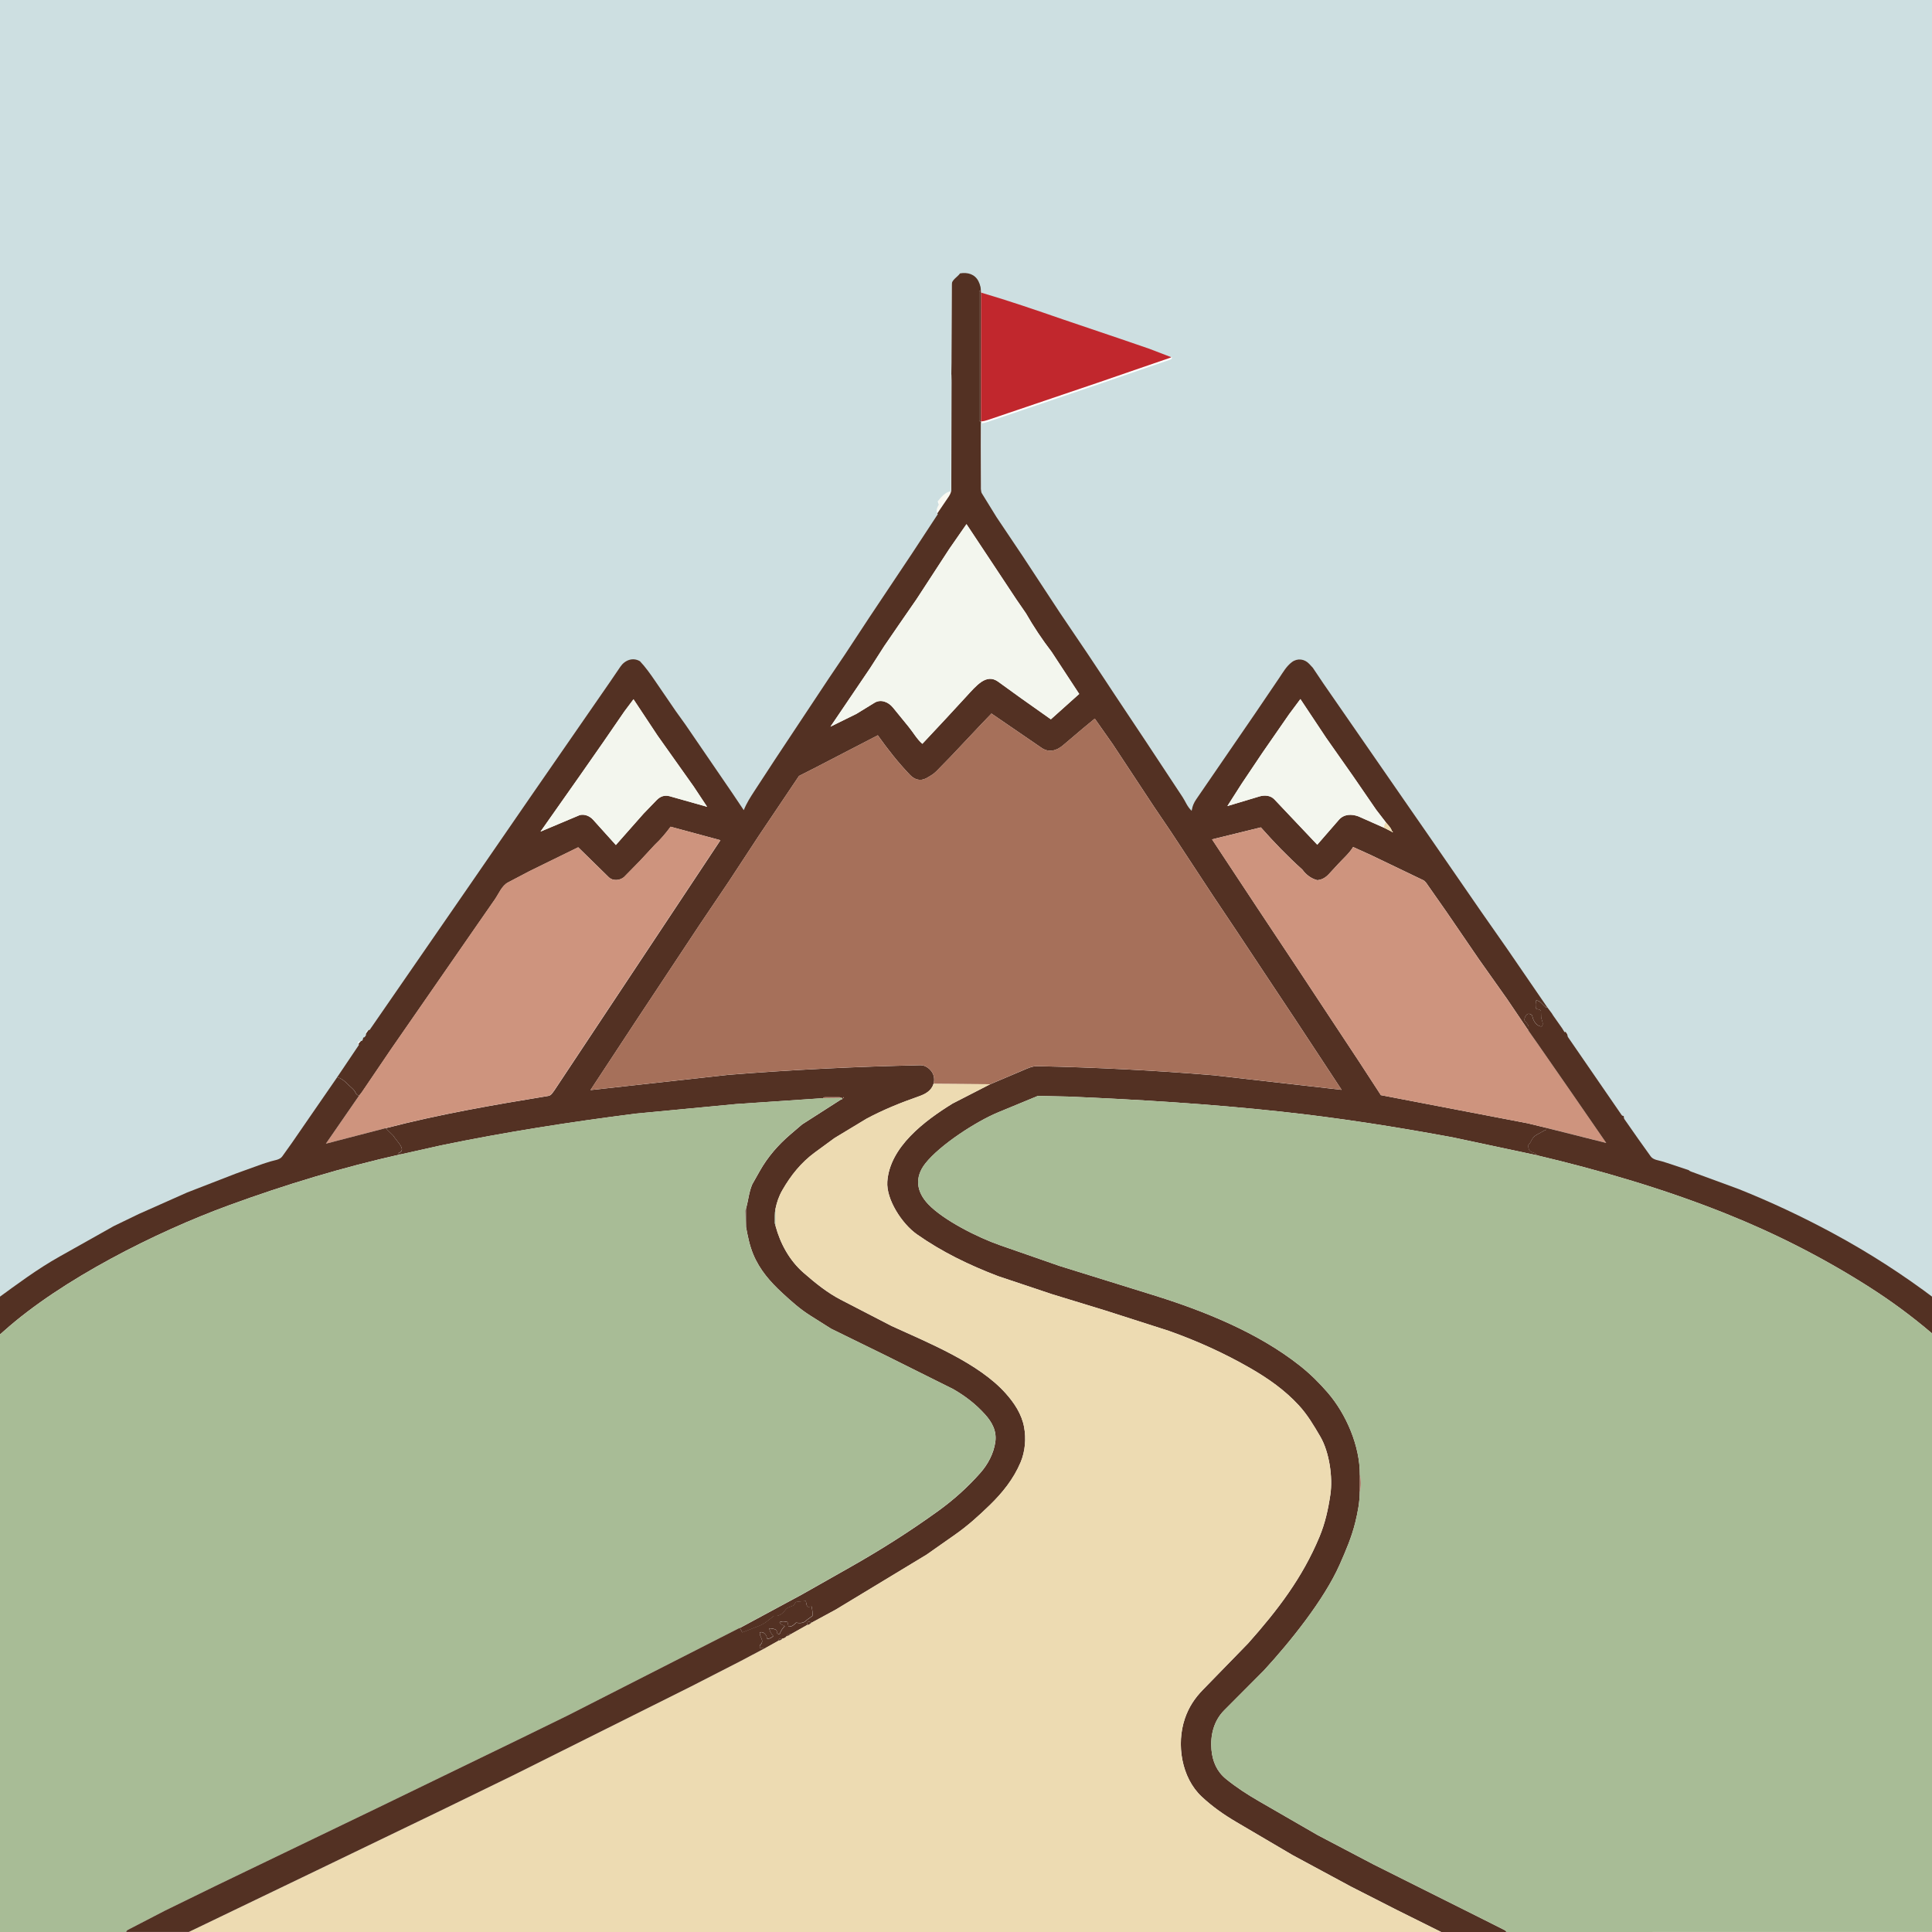
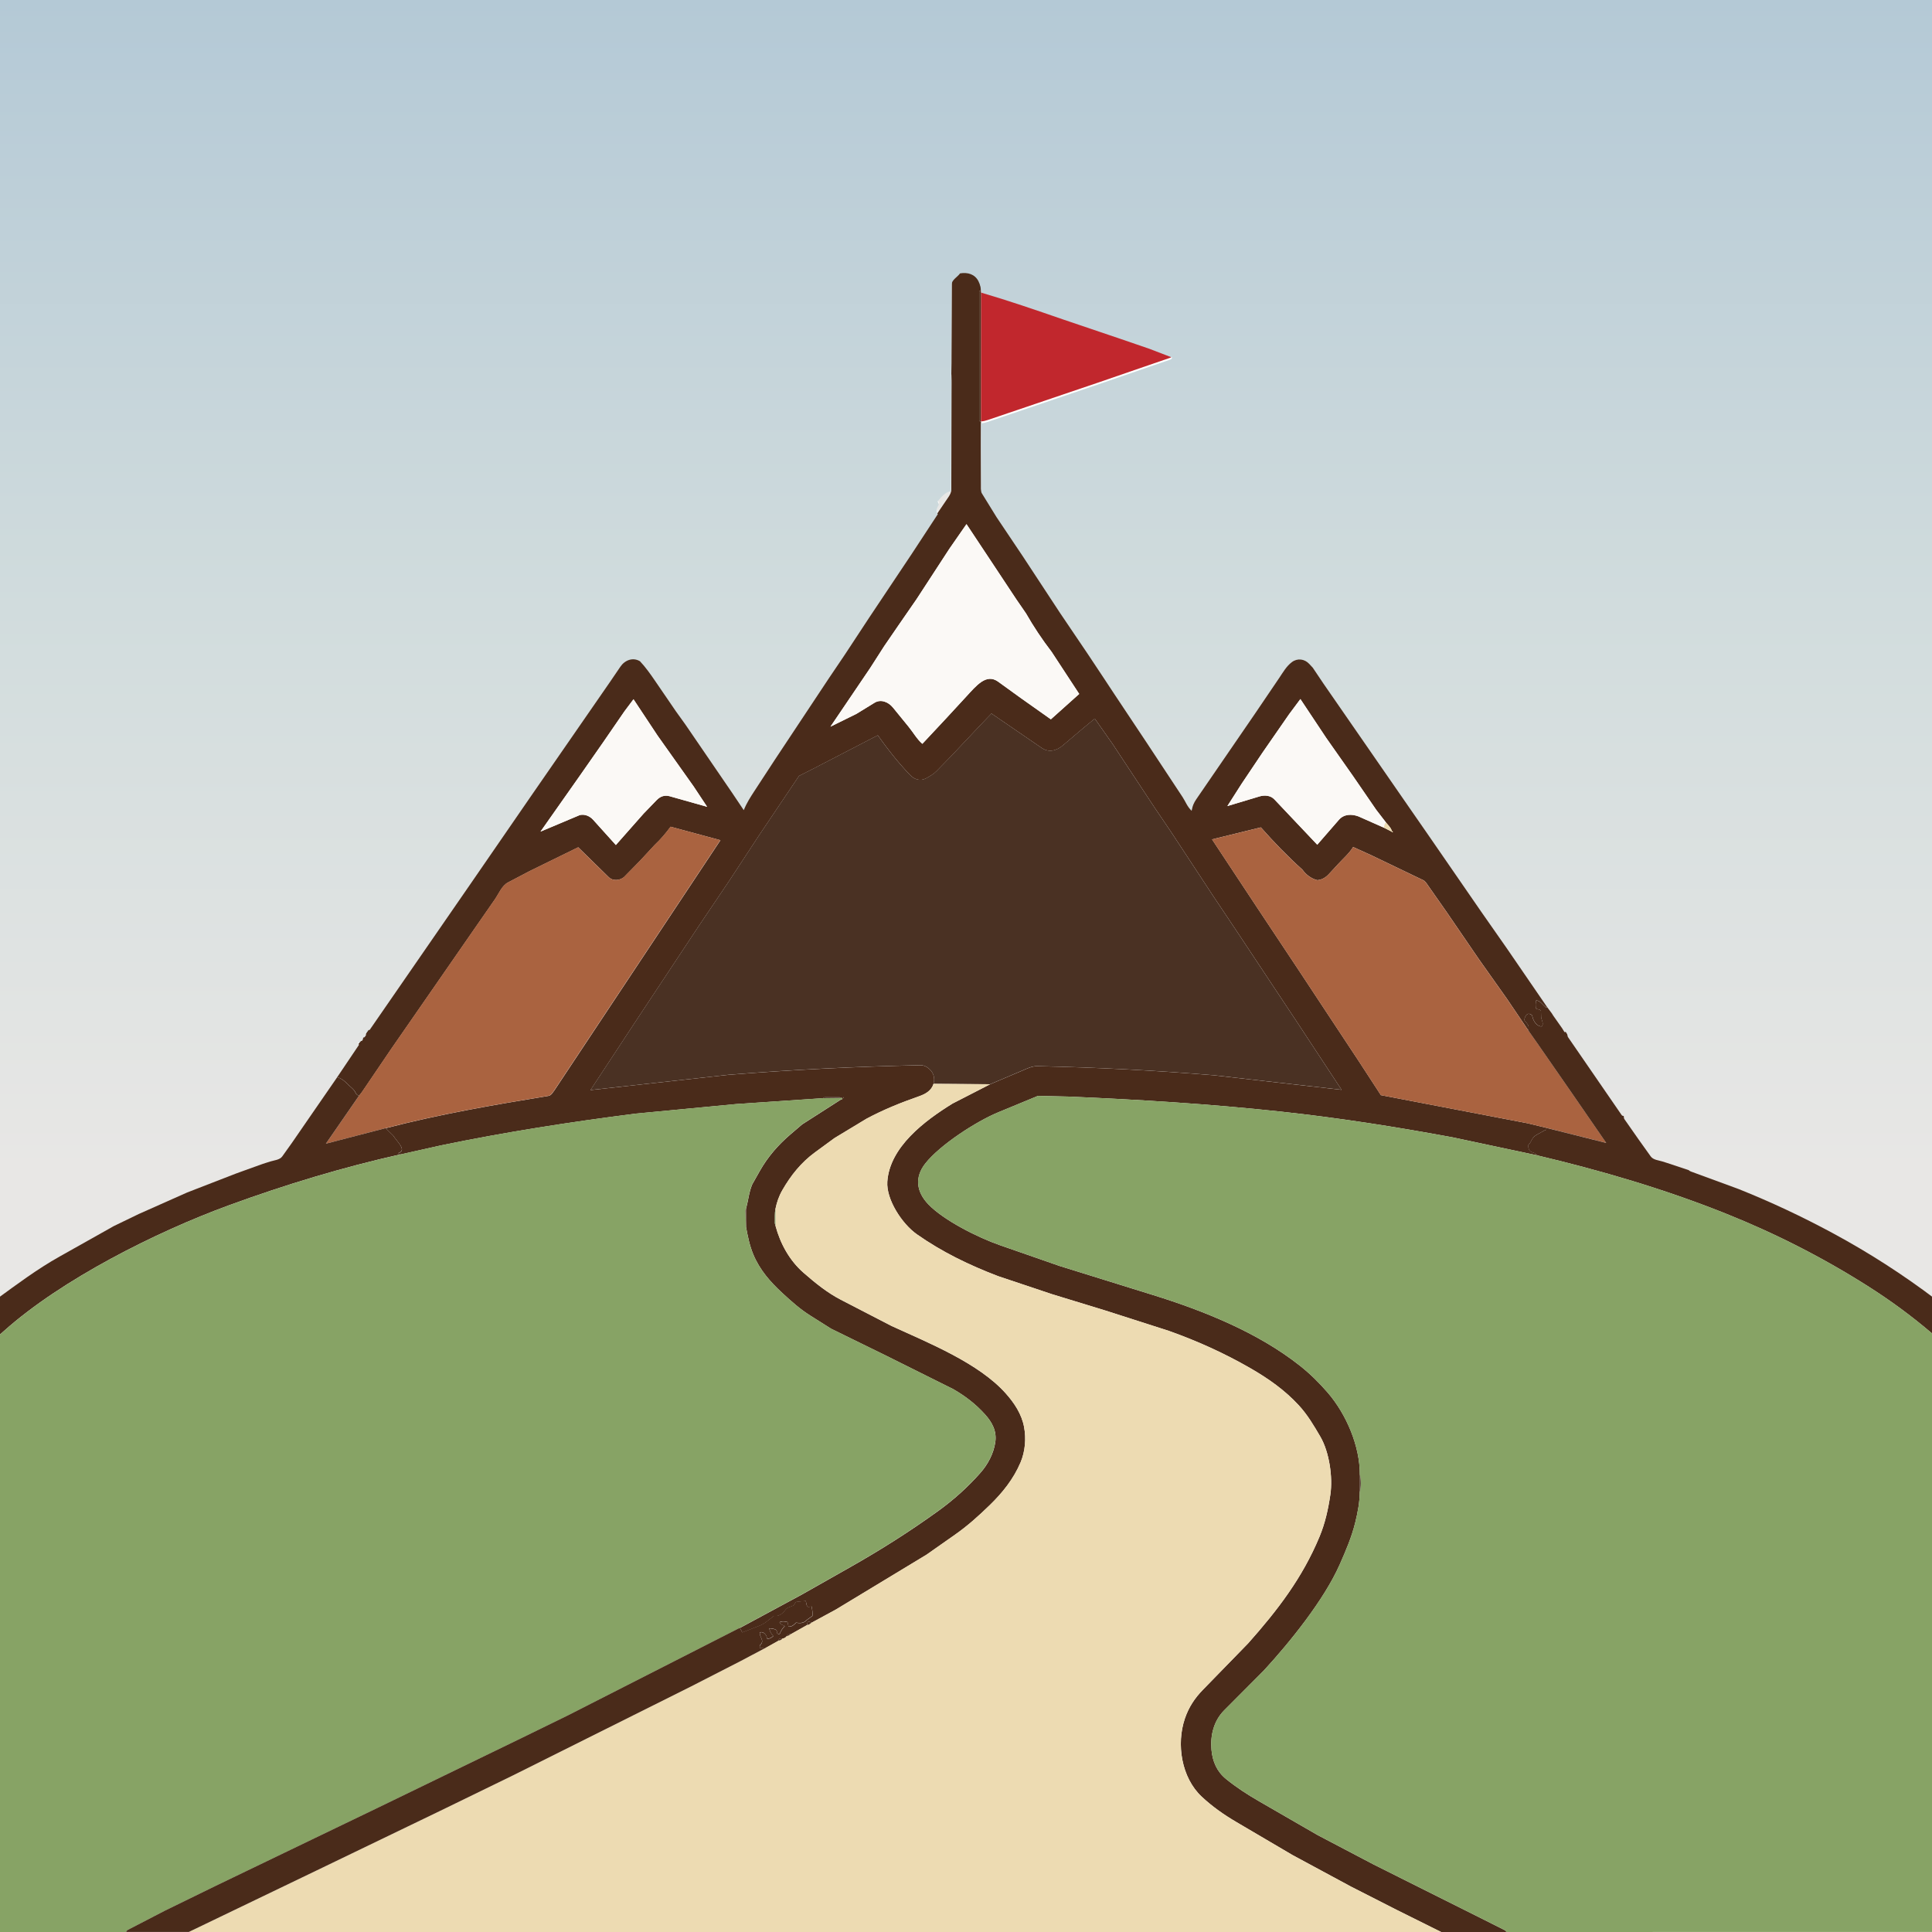
<svg xmlns="http://www.w3.org/2000/svg" id="Layer_1" data-name="Layer 1" viewBox="0 0 1024 1024">
  <defs>
    <style>
      .cls-1 {
-         fill: #533123;
+         fill: #4A2B1A;
      }

      .cls-2 {
-         fill: #A6705A;
+         fill: #4A3123;
      }

      .cls-3 {
-         fill: #533123;
+         fill: #4A2B1A;
      }

      .cls-4 {
-         fill: #F3F6EE;
+         fill: #FBF9F6;
      }

      .cls-5 {
-         fill: #533123;
+         fill: #4A2B1A;
      }

      .cls-6 {
        fill: #EDDBB2;
      }

      .cls-7 {
-         fill: #CE947E;
+         fill: #AA6340;
      }

      .cls-8 {
-         fill: #A8BC96;
+         fill: #87A365;
      }

      .cls-9 {
-         fill: #FAF9F2;
+         fill: #E8E7E5;
      }

      .cls-10 {
-         fill: #CDDFE1;
+         fill: #B4C9D6;
      }

      .cls-11 {
-         fill: #E4ECEA;
+         fill: #D1DCDD;
      }

      .cls-12 {
        fill: #C1272D;
      }
    </style>
+     <linearGradient id="skyRamp" gradientUnits="userSpaceOnUse" x1="0" y1="0" x2="0" y2="620">
+       <stop offset="0" stop-color="#B4C9D6" />
+       <stop offset="0.52" stop-color="#D1DCDD" />
+       <stop offset="1" stop-color="#E8E7E5" />
+     </linearGradient>
  </defs>
  <g>
    <path class="cls-9" d="M504.12,259.42c0,1.31-.57,2.6-1.38,3.8l-5.66,8.34c-1.06-1.63-.5-3.53.52-5l-.59-1.82c.07.21,3.36-5.16,7.11-5.32Z" />
    <g>
      <path class="cls-5" d="M518.6,148.02c.95,1.84,1.43,3.95,1.43,6.08-.12-.04-.84-.12-.99.14v68.55c-.01.72.75.59.93.55l-.04,12.52.09,21.63c0,.93-.16,2.09.43,3.06l7.78,12.61,13.77,20.52,19.88,30.26,14.76,21.83,8.38,12.62,5.6,8.49,16.86,25.33,19.32,29.27c1.61,2.43,2.38,4.98,4.81,7.28.34-2.34,1.13-4.2,2.48-6.17l31.17-45.43,12.82-18.91c2.03-3,3.74-6.1,6.65-8.3s6.71-1.73,9.19.93l1.89,2.03,5.73,8.53,47.12,68.08,8.49,12.24,27.8,40.29,13.65,19.52,21.36,31.14.07.9c.04.19-.48.45-.7.26l-.73-.63c-1.37-1.17-2.11-2.69-4.39-3.06-.25,1.21-.52,3.15.04,4.51.82.28,2.47.32,2.5,1.33l.1,3.07c.04,1.23,1.76,3.86.16,4.94-2.64-.09-4.38-3.08-4.84-5.46-.18-.96-1.7-1.52-2.6-1.07s-2.01,2.76-1.4,3.61c1.47,1.47,2.58,2.82,1.85,4.98l-11.24-16.61-14.98-21.16-17.1-25-9.51-13.58c-.67-.96-1.66-2.66-2.8-3.21l-27.77-13.33-9.43-4.27c-2.2,3.52-5.1,5.95-7.81,8.89l-5.05,5.47c-1.63,1.77-3.67,3.04-6.15,3.21-3.27-.85-5.9-2.85-7.91-5.6-7.87-7.08-15.02-14.52-21.98-22.37l-25.87,6.35,24.42,36.96,20.83,31.36,16.36,24.78,16.36,24.77,11.52,17.7,77.72,14.9,9.85,2.39c.23.35.26.84.12.99-.13.14-.57.21-.9.4l-3.89,2.14c-1.96,1.08-2.71,2.21-3.57,4.11-.38.83-1.55,1.35-1.26,2.5,1.02,4,2.46,1.83,5.04,4.53l-44.97-9.57c-30.24-5.61-60.38-10.34-91.04-13.65-37.66-4.07-75.14-6.37-112.82-7.98l-16.05-.36-21.07,8.71c-11.57,4.78-30.84,17.23-38.61,27.09-5.73,7.27-4.84,14.91,1.52,21.6,8.13,8.54,26.38,17.68,37.96,21.71l31.6,11.01,49.76,15.47c26.9,8.36,55.49,19.89,77.51,37.28,5.54,4.37,10.3,9.07,14.86,14.34,9.98,11.54,17.15,28.5,17.08,43.55l-.04,9.21c-.02,5.29-1.06,10.74-2.39,16.14-1.94,7.85-5.01,14.97-8.25,22.3-8.18,18.52-26.21,40.95-40.16,56.1l-21.04,21.13c-5.59,5.62-7.43,13.32-6.75,20.96.56,6.2,2.86,11.51,7.72,15.46,5.58,4.53,11.4,8.28,17.69,11.91l30.81,17.79,29.63,15.56,59.14,29.59,10.39,5.24c.51.26.84.57.83,1.01h-34.48s-23.79-11.84-23.79-11.84l-23.97-12.21-30.95-16.69-29.64-17.43c-6.76-3.97-12.84-8.22-18.57-13.57-10.74-10.05-13.54-27.84-8.89-41.45,2.03-5.93,5.16-10.71,9.51-15.17l23.99-24.63c15.59-17.55,28.74-34.66,37.83-56.51,3-7.21,4.61-14.56,5.76-22.32,1.36-9.19-.54-22.54-5.32-30.74-3.42-5.86-6.8-11.61-11.45-16.64-7.42-8.03-16.08-14.12-25.57-19.6-13.87-8-28.2-14.46-43.31-19.83l-33.47-10.73-28.39-8.69-28.6-9.57c-15.24-5.82-29.66-12.77-43.03-22.17-7.94-5.58-16.33-18.53-15.68-27.92,1.27-18.35,19.69-32.2,34.57-41.39l19.91-10.22,16.84-7.14c2.41-1.02,5.29-2.51,8.15-2.45,31.37.66,62.36,2.23,93.71,4.84l67.6,7.7-24.47-37.19-12.43-18.71-19-28.65-12.1-18.08-22.45-34.15-8.95-13.22-21.89-33.18-9.54-13.57-6.34,5.23-10.56,8.96c-3.37,2.85-7.42,3.97-11.28,1.32l-26.57-18.2-5.24,5.45-16.28,17.26-7.7,7.89c-1.48,1.52-3.5,2.64-5.29,3.66-3.27,1.77-6.35.73-8.78-1.83-6.18-6.49-11.62-13.37-16.96-20.9l-32.72,16.94-9.05,4.61-21.15,31.45-16.11,24.56-15.38,22.8-33.15,50.06-24.74,37.62,73.15-8.08c34.06-2.73,67.7-4.37,101.7-5.09,2.63-.06,4.71,1.72,5.8,3.12,1.59,2.04,1.82,4.66,1.18,6.77-1.11,3.62-4.26,5.4-7.81,6.63-9.57,3.33-18.79,7.07-27.74,11.86l-16.89,10.21-10.41,7.62c-7.3,5.34-12.75,12.17-17.21,19.91-1.91,3.32-2.96,6.43-3.7,9.99-.5,2.39-.32,4.87-.36,7.62l.41,1.52c2.51,9.31,7.38,18.27,14.85,24.78,6.3,5.48,12.48,10.52,19.84,14.33l26.81,13.86c19.82,9.04,46.27,19.75,60.49,35.72,4.6,5.16,8.43,10.96,9.72,17.81,1.16,6.15.59,12.93-1.85,18.73-3.7,8.8-9.61,16.15-16.35,22.69-5.94,5.77-11.72,10.97-18.45,15.69l-15.07,10.58-48.04,29.07-12.9,7c-.47-.38-1.18-.62-1.63-.52-.67.14-.8,1.02-.48,1.62l-8.71,4.9c-1.14-.05-1.98.21-2.45,1.2-.3.63-1.45,1.19-2.13,1.19h-1.3c-.52-.01-.74.59-.73,1.11l-6.4,3.58-3.18.41c-.62.11-.59-1.27-.13-1.71,2.57-2.44-.82-4.41-.19-6.7,1.97-.49,3.63,1.33,3.8,3.4,1.53.06,2.46-.61,3.28-1.41-1.28-1.33-1.76-2.48-2.2-4.11,1.41.16,2.99.16,3.87,1.07.31.33.32,1.15.37,1.45.07.45,1.25.75,1.48.18.63-1.53,1.21-2.43,2.55-3.91-1.11-.62-2.03-.59-2.75-1.98,1.42-.7,2.81-.49,4.24-.08l.51,2.4c1.97.1,3.07-1.21,3.99-2.1,1.97.33,4.07.4,5.67-1.42l3.04-2.2c.23-1.65-.2-3.36-.47-5.04-.55.13-1.69.54-2.06.18-.76-.74-.77-1.91-1-3.08l-4.87.5c-.82.08-1.08,1.52-1.51,1.83-1.49.84-3.31.96-4.32,2.28-1.53,1.99-3.43,3.78-6.17,3.34l-3.72,2.88c-1.34,1.03-2.48,1.76-4.13,2.4l-8.95,3.51-1.27-2.43,32.47-17.5,25.65-14.52c16.35-9.25,31.88-19.06,47.12-30.08,8.2-5.93,15.44-12.47,22.13-20,4.13-4.65,7.15-10.45,8-16.45.84-5.91-1.83-10.62-5.46-14.63-4.99-5.52-10.37-9.65-16.82-13.38l-35.47-17.68-29.27-14.34-11.07-6.98c-5.49-3.46-9.98-7.51-14.72-11.88-6.48-5.97-12.08-12.33-15.51-20.61-1.94-4.69-2.91-9.61-3.8-14.41l.1-10.18c1.1-4.03,1.43-8.39,3.18-12.47l3.98-7.05c4.22-7.48,9.71-13.81,16.19-19.36l6.25-5.35,20.81-13.33c.67.15.84-.64.16-.7-.31-.18-.72-.39-1.25-.39h-7.6c-.53-.01-.88.2-.97.51l-46.14,3.12-53.07,5.05c-34.81,4.44-69.06,9.76-103.37,16.86l-21.06,4.71c-.5.05-1.1.25-1.43-.65,4.54-1.54-.55-5.74-2.82-9.3l-3.98-3.87c28.46-7.41,57.13-12.35,86.15-17.1,1.7-.28,2.28-1.71,3.3-2.98l88-132.58-26.4-7.14c-2.64,3.55-5.23,6.64-8.33,9.53l-7.97,8.6-8.46,8.62c-2.26,1.79-5.85,2.14-8.06-.02l-16.16-15.83-25.66,12.57-11.55,6.07c-3.26,1.71-4.87,5.97-6.96,8.98l-9.71,13.98-31.57,45.57-13.79,19.9-15.38,22.68-1.45,1.89c-1-.15-1.58-.78-1.95-1.6-.76-1.67-2.11-2.55-3.33-3.72-2.08-1.98-3.9-4.01-6.9-4.56l12.19-18.11c.63-.51.96-1.31,1.48-1.97.38-.48.91-1.22.5-1.82,1.1.13,1.28-.74,1.74-1.38l1.86-2.62,1.28-1.85,51.83-75.04,32.55-47.24,41.81-60.42,5.46-8.02c2.35-3.46,6.58-5.14,10.37-2.89,3,3.18,5.54,6.78,8.01,10.4l11.02,16.11,5.03,7,24.68,36.07,6.28,9.35c1.55-3.86,3.53-6.89,5.66-10.16l10.73-16.43,28.78-43.39,8.33-12.33,13.15-19.99,22.45-33.62,13.19-20.11.56-.82,5.66-8.34c.81-1.2,1.38-2.49,1.38-3.8l.13-57.63-.07-2.78-.05-.95.09-5.85.14-42.22c0-2.66,3.22-4.17,4.5-6.08,4.1-.7,7.85.45,9.74,4.11ZM502.02,380.17l10.01-10.85c5.54-6,10.73-12.56,17.03-8.01l11.93,8.62,16,11.32,15.02-13.45-14.61-22.3c-5.08-6.61-9.51-13.27-13.63-20.46l-5.13-7.45-13.19-19.92-13.18-19.87-9.05,13.03-17.38,26.68-9.44,13.66-7.75,11.3-7.45,11.62-10.74,15.86-10.29,15.19,13.75-6.77,9.63-5.91c3.17-1.95,7.18-.59,9.73,2.54l8.3,10.18c2.5,3.07,4.33,6.45,7.29,9.06l13.17-14.08ZM326.42,447.87l14.71-16.65,6.89-7.13c1.94-2.01,4.27-2.82,6.89-2.08l19.88,5.61-7.16-10.81-19.13-26.97-12.73-19.22-4.76,6.34-11.23,16.33-12.37,17.73-20.93,29.75,20.88-8.79c2.7-.55,5.26.57,7.04,2.55l12.02,13.34ZM733.56,438.72l3.73,1.89.35-.33c-.45-1.74-1.98-2.98-3.06-4.38l-5.12-6.64-12.26-17.84-14.29-20.34-13.67-20.56-5.98,8.03-14.15,20.43-11.08,16.52-7.49,11.73,17.06-5.12c2.66-.8,5.83-.55,7.82,1.55l22.76,24.05,11.46-13.18c2.68-3.08,6.7-3.18,10.39-1.82l13.54,6.01ZM738.24,440.71l-.62.17c.17.39.66.26.62-.17ZM447.04,581.52l-.25.25.25.25.25-.25-.25-.25Z" />
      <path class="cls-2" d="M524.76,574.67l-29.99-.21c.65-2.11.41-4.72-1.18-6.77-1.09-1.39-3.17-3.17-5.8-3.12-34.01.72-67.65,2.35-101.7,5.09l-73.15,8.08,24.74-37.62,33.15-50.06,15.38-22.8,16.11-24.56,21.15-31.45,9.05-4.61,32.72-16.94c5.34,7.53,10.77,14.41,16.96,20.9,2.43,2.56,5.51,3.6,8.78,1.83,1.78-1.02,3.8-2.14,5.29-3.66l7.7-7.89,16.28-17.26,5.24-5.45,26.57,18.2c3.86,2.65,7.92,1.53,11.28-1.32l10.56-8.96,6.34-5.23,9.54,13.57,21.89,33.18,8.95,13.22,22.45,34.15,12.1,18.08,19,28.65,12.43,18.71,24.47,37.19-67.6-7.7c-31.34-2.61-62.34-4.17-93.71-4.84-2.86-.06-5.74,1.43-8.15,2.45l-16.84,7.14Z" />
      <path class="cls-7" d="M810.01,546.1l5.09,7.25,17.66,25.46,18.59,26.96-31.9-8.02-9.85-2.39-77.72-14.9-11.52-17.7-16.36-24.77-16.36-24.78-20.83-31.36-24.42-36.96,25.87-6.35c6.96,7.86,14.11,15.29,21.98,22.37,2.02,2.75,4.64,4.75,7.91,5.6,2.47-.17,4.52-1.44,6.15-3.21l5.05-5.47c2.71-2.94,5.61-5.37,7.81-8.89l9.43,4.27,27.77,13.33c1.14.55,2.13,2.25,2.8,3.21l9.51,13.58,17.1,25,14.98,21.16,11.24,16.61Z" />
      <path class="cls-4" d="M502.02,380.17l-13.17,14.08c-2.96-2.61-4.78-5.99-7.29-9.06l-8.3-10.18c-2.54-3.12-6.55-4.48-9.73-2.54l-9.63,5.91-13.75,6.77,10.29-15.19,10.74-15.86,7.45-11.62,7.75-11.3,9.44-13.66,17.38-26.68,9.05-13.03,13.18,19.87,13.19,19.92,5.13,7.45c4.13,7.19,8.55,13.85,13.63,20.46l14.61,22.3-15.02,13.45-16-11.32-11.93-8.62c-6.3-4.55-11.48,2-17.03,8.01l-10.01,10.85Z" />
      <path class="cls-4" d="M326.42,447.87l-12.02-13.34c-1.78-1.98-4.34-3.11-7.04-2.55l-20.88,8.79,20.93-29.75,12.37-17.73,11.23-16.33,4.76-6.34,12.73,19.22,19.13,26.97,7.16,10.81-19.88-5.61c-2.62-.74-4.94.07-6.89,2.08l-6.89,7.13-14.71,16.65Z" />
      <path class="cls-11" d="M830.99,548.55l-1.73-2.46c.34-.16.71-.23,1.16-.08l.58,2.55Z" />
      <path class="cls-7" d="M204.37,597.94l-31.63,8.23,17.59-25.47,1.45-1.89,15.38-22.68,13.79-19.9,31.57-45.57,9.71-13.98c2.09-3.01,3.7-7.27,6.96-8.98l11.55-6.07,25.66-12.57,16.16,15.83c2.21,2.16,5.81,1.82,8.06.02l8.46-8.62,7.97-8.6c3.1-2.89,5.69-5.98,8.33-9.53l26.4,7.14-88,132.58c-1.02,1.27-1.6,2.7-3.3,2.98-29.02,4.75-57.69,9.69-86.15,17.1Z" />
      <g>
        <path class="cls-1" d="M520.03,154.1l-.07,69.24c-.17.04-.94.17-.94-.55v-68.55c.17-.26.88-.18,1-.14Z" />
        <path class="cls-12" d="M621.24,188.5c-.08.49-.47.94-.98,1.12l-16.77,5.76-20.61,7.11-59.07,20.03c-1.33.45-2.71.83-3.85.82l.07-69.24c14.56,4.27,28.81,9.17,43.43,14.22l30.77,10.42,14.98,5.14,12.04,4.62Z" />
      </g>
      <g>
        <path class="cls-4" d="M734.57,435.9c-.83.84-.94,1.81-1.01,2.82l-13.54-6.01c-3.69-1.37-7.71-1.26-10.39,1.82l-11.46,13.18-22.76-24.05c-1.99-2.1-5.15-2.35-7.82-1.55l-17.06,5.12,7.49-11.73,11.08-16.52,14.15-20.43,5.98-8.03,13.67,20.56,14.29,20.34,12.26,17.84,5.12,6.64Z" />
        <path class="cls-6" d="M733.56,438.72c.07-1.01.18-1.98,1.01-2.82,1.08,1.4,2.61,2.64,3.06,4.38l.6.43c.03.43-.45.56-.62.17-.04-.1-.14-.17-.33-.27l-3.73-1.89Z" />
      </g>
    </g>
    <path class="cls-11" d="M195.92,544.92l-1.86,2.62c-.19-.63-.27-1.48.15-2.12.27-.41,1.04-.65,1.71-.5Z" />
    <path class="cls-11" d="M191.82,550.73c-.52.66-.85,1.46-1.48,1.97-.62-.46-.83-1.42-.22-1.78.39-.23,1.13-.26,1.7-.19Z" />
    <g>
      <path class="cls-3" d="M819.97,532.72l2.45,3.27.89,1.4,4.65,6.6,1.29,2.1,1.73,2.46,28.57,41.51c.3.43.98.46,1.21.47-.09.42-.15,1.13.21,1.64l7.3,10.44,6.64,9.3c1.37,1.92,4.25,2.08,6.23,2.71l2.25.71,11.7,3.88c.36.4.73.58,1.33.8l25.07,9.21c17.11,6.83,33.89,14.72,50.06,23.46,18.91,10.21,36.94,21.8,54.09,34.76l.02,20.33c-.54-.4-1.15-.6-1.75-1.11-10.55-8.97-21.4-17-33.2-24.52-24.13-15.38-49.61-28.36-76.28-39.01-32.42-12.95-65.79-22.71-99.46-30.7-2.58-2.7-4.02-.52-5.04-4.53-.29-1.15.88-1.67,1.26-2.5.87-1.89,1.61-3.03,3.57-4.11l3.89-2.14c.33-.18.77-.25.9-.4.14-.15.11-.64-.12-.99l31.9,8.02-18.59-26.96-17.66-25.46-5.09-7.25c.73-2.16-.38-3.52-1.85-4.98-.61-.85.53-3.18,1.4-3.61s2.42.11,2.6,1.07c.46,2.38,2.21,5.37,4.84,5.46,1.61-1.08-.11-3.71-.16-4.94l-.1-3.07c-.03-1.02-1.68-1.05-2.5-1.33-.56-1.35-.29-3.29-.04-4.51,2.28.38,3.03,1.9,4.39,3.06l.73.63c.22.19.74-.07.7-.26l-.07-.9Z" />
      <path class="cls-3" d="M190.33,580.7l-17.59,25.47,31.63-8.23,3.98,3.87c2.28,3.56,7.37,7.76,2.82,9.3.33.9.94.71,1.43.65-30.9,6.91-61.24,16.09-91.22,27.05-38.75,14.17-88.56,39.24-119.14,66.51-1.34,1.19-2.48,2.34-3.92,2.97v-20.8c10.68-7.79,21.39-15.81,33.28-22.49l25.99-14.6,2.68-1.52,13.4-6.48,25.59-11.38,25.65-9.95,4.52-1.64,9.9-3.57,4.05-1.28c1.95-.62,4.93-.8,6.24-2.64l5.23-7.33,8.82-12.8,14.49-20.99c3,.56,4.82,2.58,6.9,4.56,1.23,1.17,2.57,2.05,3.33,3.72.37.82.95,1.45,1.95,1.6Z" />
      <g>
        <path class="cls-8" d="M814.98,612.41c33.67,7.99,67.04,17.75,99.46,30.7,26.67,10.65,52.15,23.64,76.28,39.01,11.8,7.52,22.66,15.55,33.2,24.52.61.51,1.21.71,1.75,1.11v316.21s-227.37.04-227.37.04c0-.43-.32-.75-.83-1.01l-10.39-5.24-59.14-29.59-29.63-15.56-30.81-17.79c-6.28-3.63-12.11-7.39-17.69-11.91-4.86-3.95-7.16-9.26-7.72-15.46-.69-7.64,1.16-15.34,6.75-20.96l21.04-21.13c13.95-15.15,31.98-37.59,40.16-56.1,3.24-7.34,6.31-14.45,8.25-22.3,1.33-5.4,2.37-10.85,2.39-16.14.74-2.6.73-6.59.04-9.21.06-15.06-7.1-32.01-17.08-43.55-4.56-5.27-9.32-9.97-14.86-14.34-22.02-17.39-50.61-28.92-77.51-37.28l-49.76-15.47-31.6-11.01c-11.58-4.03-29.83-13.17-37.96-21.71-6.37-6.69-7.25-14.33-1.52-21.6,7.77-9.86,27.04-22.31,38.61-27.09l21.07-8.71,16.05.36c37.68,1.61,75.16,3.9,112.82,7.98,30.66,3.32,60.8,8.04,91.04,13.65l44.97,9.57Z" />
        <path class="cls-2" d="M720.69,790.8l.04-9.21c.7,2.62.7,6.61-.04,9.21Z" />
      </g>
      <g>
        <path class="cls-8" d="M436.25,582.02l9.82-.12c.68.06.51.85-.16.7l-20.81,13.33-6.25,5.35c-6.48,5.55-11.97,11.88-16.19,19.36l-3.98,7.05c-1.75,4.08-2.08,8.44-3.18,12.47l-.41,1.52.31,8.66c.89,4.8,1.86,9.72,3.8,14.41,3.43,8.27,9.02,14.64,15.51,20.61,4.74,4.36,9.24,8.42,14.72,11.88l11.07,6.98,29.27,14.34,35.47,17.68c6.44,3.74,11.82,7.86,16.82,13.38,3.63,4.01,6.29,8.72,5.46,14.63-.85,5.99-3.87,11.8-8,16.45-6.68,7.52-13.93,14.07-22.13,20-15.24,11.02-30.77,20.83-47.12,30.08l-25.65,14.52-32.47,17.5-91.16,46.42-24.72,12.09-76.27,36.99-85.62,41.24-27.02,13.21-19.47,10.09c-.59.31-.84.65-1.06,1.16H-1.68s0-315.7,0-315.7c1.44-.63,2.58-1.78,3.92-2.97,30.59-27.27,80.39-52.34,119.14-66.51,29.98-10.96,60.32-20.14,91.22-27.05l21.06-4.71c34.3-7.1,68.55-12.42,103.37-16.86l53.07-5.05,46.14-3.12Z" />
        <polygon class="cls-3" points="395.4 650.33 395.09 641.67 395.5 640.15 395.4 650.33" />
      </g>
      <path class="cls-2" d="M446.07,581.9l-9.82.12c.09-.31.45-.52.97-.52h7.6c.52.01.93.23,1.25.4Z" />
      <g>
        <path class="cls-6" d="M524.76,574.67l-19.91,10.22c-14.89,9.19-33.3,23.04-34.57,41.39-.65,9.38,7.74,22.34,15.68,27.92,13.37,9.4,27.79,16.35,43.03,22.17l28.6,9.57,28.39,8.69,33.47,10.73c15.11,5.37,29.44,11.84,43.31,19.83,9.5,5.47,18.16,11.56,25.57,19.6,4.64,5.03,8.03,10.78,11.45,16.64,4.79,8.2,6.68,21.55,5.32,30.74-1.15,7.77-2.76,15.11-5.76,22.32-9.09,21.85-22.24,38.97-37.83,56.51l-23.99,24.63c-4.34,4.46-7.48,9.24-9.51,15.17-4.66,13.6-1.86,31.39,8.89,41.45,5.73,5.36,11.81,9.6,18.57,13.57l29.64,17.43,30.95,16.69,23.97,12.21,23.79,11.84H100.08s67.79-32.62,67.79-32.62l65.61-31.65,38.51-18.76,93.95-46.92,26.24-13.44,14.1-7.46,6.4-3.58c.8-.13,1.56-.43,2.03-1.11.67,0,1.83-.56,2.13-1.19.97-.21,1.68-.77,2.45-1.2l8.71-4.9c.9.09,1.5-.76,2.11-1.09l12.9-7,48.04-29.07,15.07-10.58c6.73-4.72,12.51-9.92,18.45-15.69,6.74-6.55,12.64-13.89,16.35-22.69,2.44-5.79,3.01-12.57,1.85-18.73-1.29-6.85-5.13-12.65-9.72-17.81-14.22-15.98-40.67-26.68-60.49-35.72l-26.81-13.86c-7.36-3.8-13.54-8.85-19.84-14.33-7.47-6.5-12.35-15.47-14.85-24.78l-.05-9.14c.74-3.56,1.79-6.67,3.7-9.99,4.46-7.74,9.9-14.57,17.21-19.91l10.41-7.62,16.89-10.21c8.95-4.78,18.17-8.52,27.74-11.86,3.55-1.23,6.7-3.01,7.81-6.63l29.99.21Z" />
        <path class="cls-1" d="M406.28,873.13l-14.1,7.46-26.24,13.44-93.95,46.92-38.51,18.76-65.61,31.65-67.79,32.62h-33.26c.23-.52.47-.86,1.06-1.17l19.47-10.09,27.02-13.21,85.62-41.24,76.27-36.99,24.72-12.09,91.16-46.42,1.27,2.43,8.95-3.51c1.65-.65,2.79-1.37,4.13-2.4l3.72-2.88c2.74.44,4.64-1.35,6.17-3.34,1.01-1.32,2.84-1.44,4.32-2.28.43-.31.7-1.74,1.51-1.83l4.87-.5c.23,1.17.24,2.34,1,3.08.37.36,1.5-.05,2.06-.18.27,1.68.7,3.39.47,5.04l-3.04,2.2c-1.59,1.81-3.69,1.74-5.67,1.42-.93.89-2.02,2.2-3.99,2.1l-.51-2.4c-1.43-.41-2.82-.63-4.24.08.72,1.39,1.64,1.35,2.75,1.98-1.34,1.47-1.91,2.38-2.55,3.91-.24.57-1.41.27-1.48-.18-.05-.3-.05-1.12-.37-1.45-.88-.92-2.46-.92-3.87-1.07.45,1.63.93,2.78,2.2,4.11-.81.8-1.75,1.47-3.28,1.41-.17-2.07-1.84-3.89-3.8-3.4-.63,2.29,2.76,4.27.19,6.7-.47.44-.49,1.82.13,1.71l3.18-.41Z" />
        <path class="cls-8" d="M411.05,649.82l-.41-1.52c.05-2.75-.13-5.24.36-7.62l.05,9.14Z" />
        <path class="cls-1" d="M430.11,860.07c-.61.33-1.21,1.18-2.11,1.09-.32-.6-.19-1.47.48-1.62.45-.1,1.16.15,1.63.52Z" />
        <path class="cls-1" d="M414.71,868.45c-.47.67-1.23.98-2.03,1.11-.01-.52.21-1.12.73-1.12h1.3Z" />
        <path class="cls-1" d="M419.29,866.06c-.76.43-1.47.99-2.45,1.2.47-.99,1.31-1.25,2.45-1.2Z" />
      </g>
      <rect class="cls-2" x="446.86" y="581.59" width=".35" height=".35" transform="translate(-280.43 486.48) rotate(-45)" />
    </g>
  </g>
-   <path class="cls-10" d="M4-2.43H-.8c-.2,0-.8-.11-.89.03-.09.15-.03.47-.03,1.15v689.75c10.69-7.79,21.39-15.81,33.28-22.49l25.99-14.6,2.68-1.52,13.4-6.48,25.59-11.38,25.65-9.95,4.52-1.64,9.9-3.57,4.05-1.28c1.95-.62,4.93-.8,6.24-2.64l5.23-7.33,8.82-12.8,14.49-20.99,12.19-18.11c-.62-.46-.83-1.42-.22-1.78.39-.23,1.13-.26,1.7-.19.38-.48.91-1.22.5-1.82,1.1.13,1.28-.74,1.74-1.38-.19-.63-.27-1.48.15-2.12.27-.41,1.04-.65,1.71-.5l1.28-1.85,51.83-75.04,32.55-47.24,41.81-60.42,5.46-8.02c2.35-3.46,6.58-5.14,10.37-2.89,3,3.18,5.54,6.78,8.01,10.4l11.02,16.11,5.03,7,24.68,36.07,6.28,9.35c1.55-3.86,3.53-6.89,5.66-10.16l10.73-16.43,28.78-43.39,8.33-12.33,13.15-19.99,22.45-33.62,13.19-20.11.56-.82c-1.06-1.63-.5-3.53.52-5l-.59-1.82c.07.21,3.36-5.16,7.11-5.32l.13-57.63-.07-2.78-.05-.95.09-5.85.14-42.22c0-2.66,3.22-4.17,4.5-6.08,4.1-.7,7.85.45,9.74,4.11.95,1.84,1.43,3.95,1.43,6.08,14.56,4.27,28.81,9.17,43.43,14.22l30.77,10.42,14.98,5.14,12.04,4.62c-.08.49-.47.94-.98,1.12l-16.77,5.76-20.61,7.11-59.07,20.03c-1.33.45-2.71.83-3.85.82l-.04,12.52.09,21.63c0,.93-.16,2.09.44,3.06l7.78,12.61,13.77,20.52,19.88,30.26,14.76,21.83,8.38,12.62,5.6,8.49,16.86,25.33,19.32,29.27c1.61,2.43,2.38,4.98,4.81,7.28.34-2.34,1.13-4.2,2.48-6.17l31.17-45.43,12.82-18.91c2.03-3,3.74-6.1,6.65-8.3,2.93-2.21,6.71-1.73,9.19.93l1.89,2.03,5.73,8.53,47.12,68.08,8.49,12.24,27.8,40.29,13.65,19.52,21.36,31.14,2.45,3.27.89,1.4,4.65,6.6,1.29,2.1c.34-.16.71-.23,1.16-.08l.58,2.55,28.57,41.51c.3.43.98.46,1.21.47-.09.42-.15,1.13.21,1.64l7.3,10.44,6.64,9.3c1.37,1.92,4.25,2.08,6.23,2.71l2.25.71,11.7,3.88c.36.4.73.58,1.33.8l25.07,9.21c17.11,6.83,33.89,14.72,50.06,23.46,18.91,10.21,36.94,21.8,54.09,34.76l.13-690.85H4Z" />
+   <path class="cls-10" style="fill:url(#skyRamp)" d="M4-2.43H-.8c-.2,0-.8-.11-.89.03-.09.15-.03.47-.03,1.15v689.75c10.69-7.79,21.39-15.81,33.28-22.49l25.99-14.6,2.68-1.52,13.4-6.48,25.59-11.38,25.65-9.95,4.52-1.64,9.9-3.57,4.05-1.28c1.95-.62,4.93-.8,6.24-2.64l5.23-7.33,8.82-12.8,14.49-20.99,12.19-18.11c-.62-.46-.83-1.42-.22-1.78.39-.23,1.13-.26,1.7-.19.38-.48.91-1.22.5-1.82,1.1.13,1.28-.74,1.74-1.38-.19-.63-.27-1.48.15-2.12.27-.41,1.04-.65,1.71-.5l1.28-1.85,51.83-75.04,32.55-47.24,41.81-60.42,5.46-8.02c2.35-3.46,6.58-5.14,10.37-2.89,3,3.18,5.54,6.78,8.01,10.4l11.02,16.11,5.03,7,24.68,36.07,6.28,9.35c1.55-3.86,3.53-6.89,5.66-10.16l10.73-16.43,28.78-43.39,8.33-12.33,13.15-19.99,22.45-33.62,13.19-20.11.56-.82c-1.06-1.63-.5-3.53.52-5l-.59-1.82c.07.21,3.36-5.16,7.11-5.32l.13-57.63-.07-2.78-.05-.95.09-5.85.14-42.22c0-2.66,3.22-4.17,4.5-6.08,4.1-.7,7.85.45,9.74,4.11.95,1.84,1.43,3.95,1.43,6.08,14.56,4.27,28.81,9.17,43.43,14.22l30.77,10.42,14.98,5.14,12.04,4.62c-.08.49-.47.94-.98,1.12l-16.77,5.76-20.61,7.11-59.07,20.03c-1.33.45-2.71.83-3.85.82l-.04,12.52.09,21.63c0,.93-.16,2.09.44,3.06l7.78,12.61,13.77,20.52,19.88,30.26,14.76,21.83,8.38,12.62,5.6,8.49,16.86,25.33,19.32,29.27c1.61,2.43,2.38,4.98,4.81,7.28.34-2.34,1.13-4.2,2.48-6.17l31.17-45.43,12.82-18.91c2.03-3,3.74-6.1,6.65-8.3,2.93-2.21,6.71-1.73,9.19.93l1.89,2.03,5.73,8.53,47.12,68.08,8.49,12.24,27.8,40.29,13.65,19.52,21.36,31.14,2.45,3.27.89,1.4,4.65,6.6,1.29,2.1c.34-.16.71-.23,1.16-.08l.58,2.55,28.57,41.51c.3.43.98.46,1.21.47-.09.42-.15,1.13.21,1.64l7.3,10.44,6.64,9.3c1.37,1.92,4.25,2.08,6.23,2.71l2.25.71,11.7,3.88c.36.4.73.58,1.33.8l25.07,9.21c17.11,6.83,33.89,14.72,50.06,23.46,18.91,10.21,36.94,21.8,54.09,34.76l.13-690.85H4Z" />
</svg>
